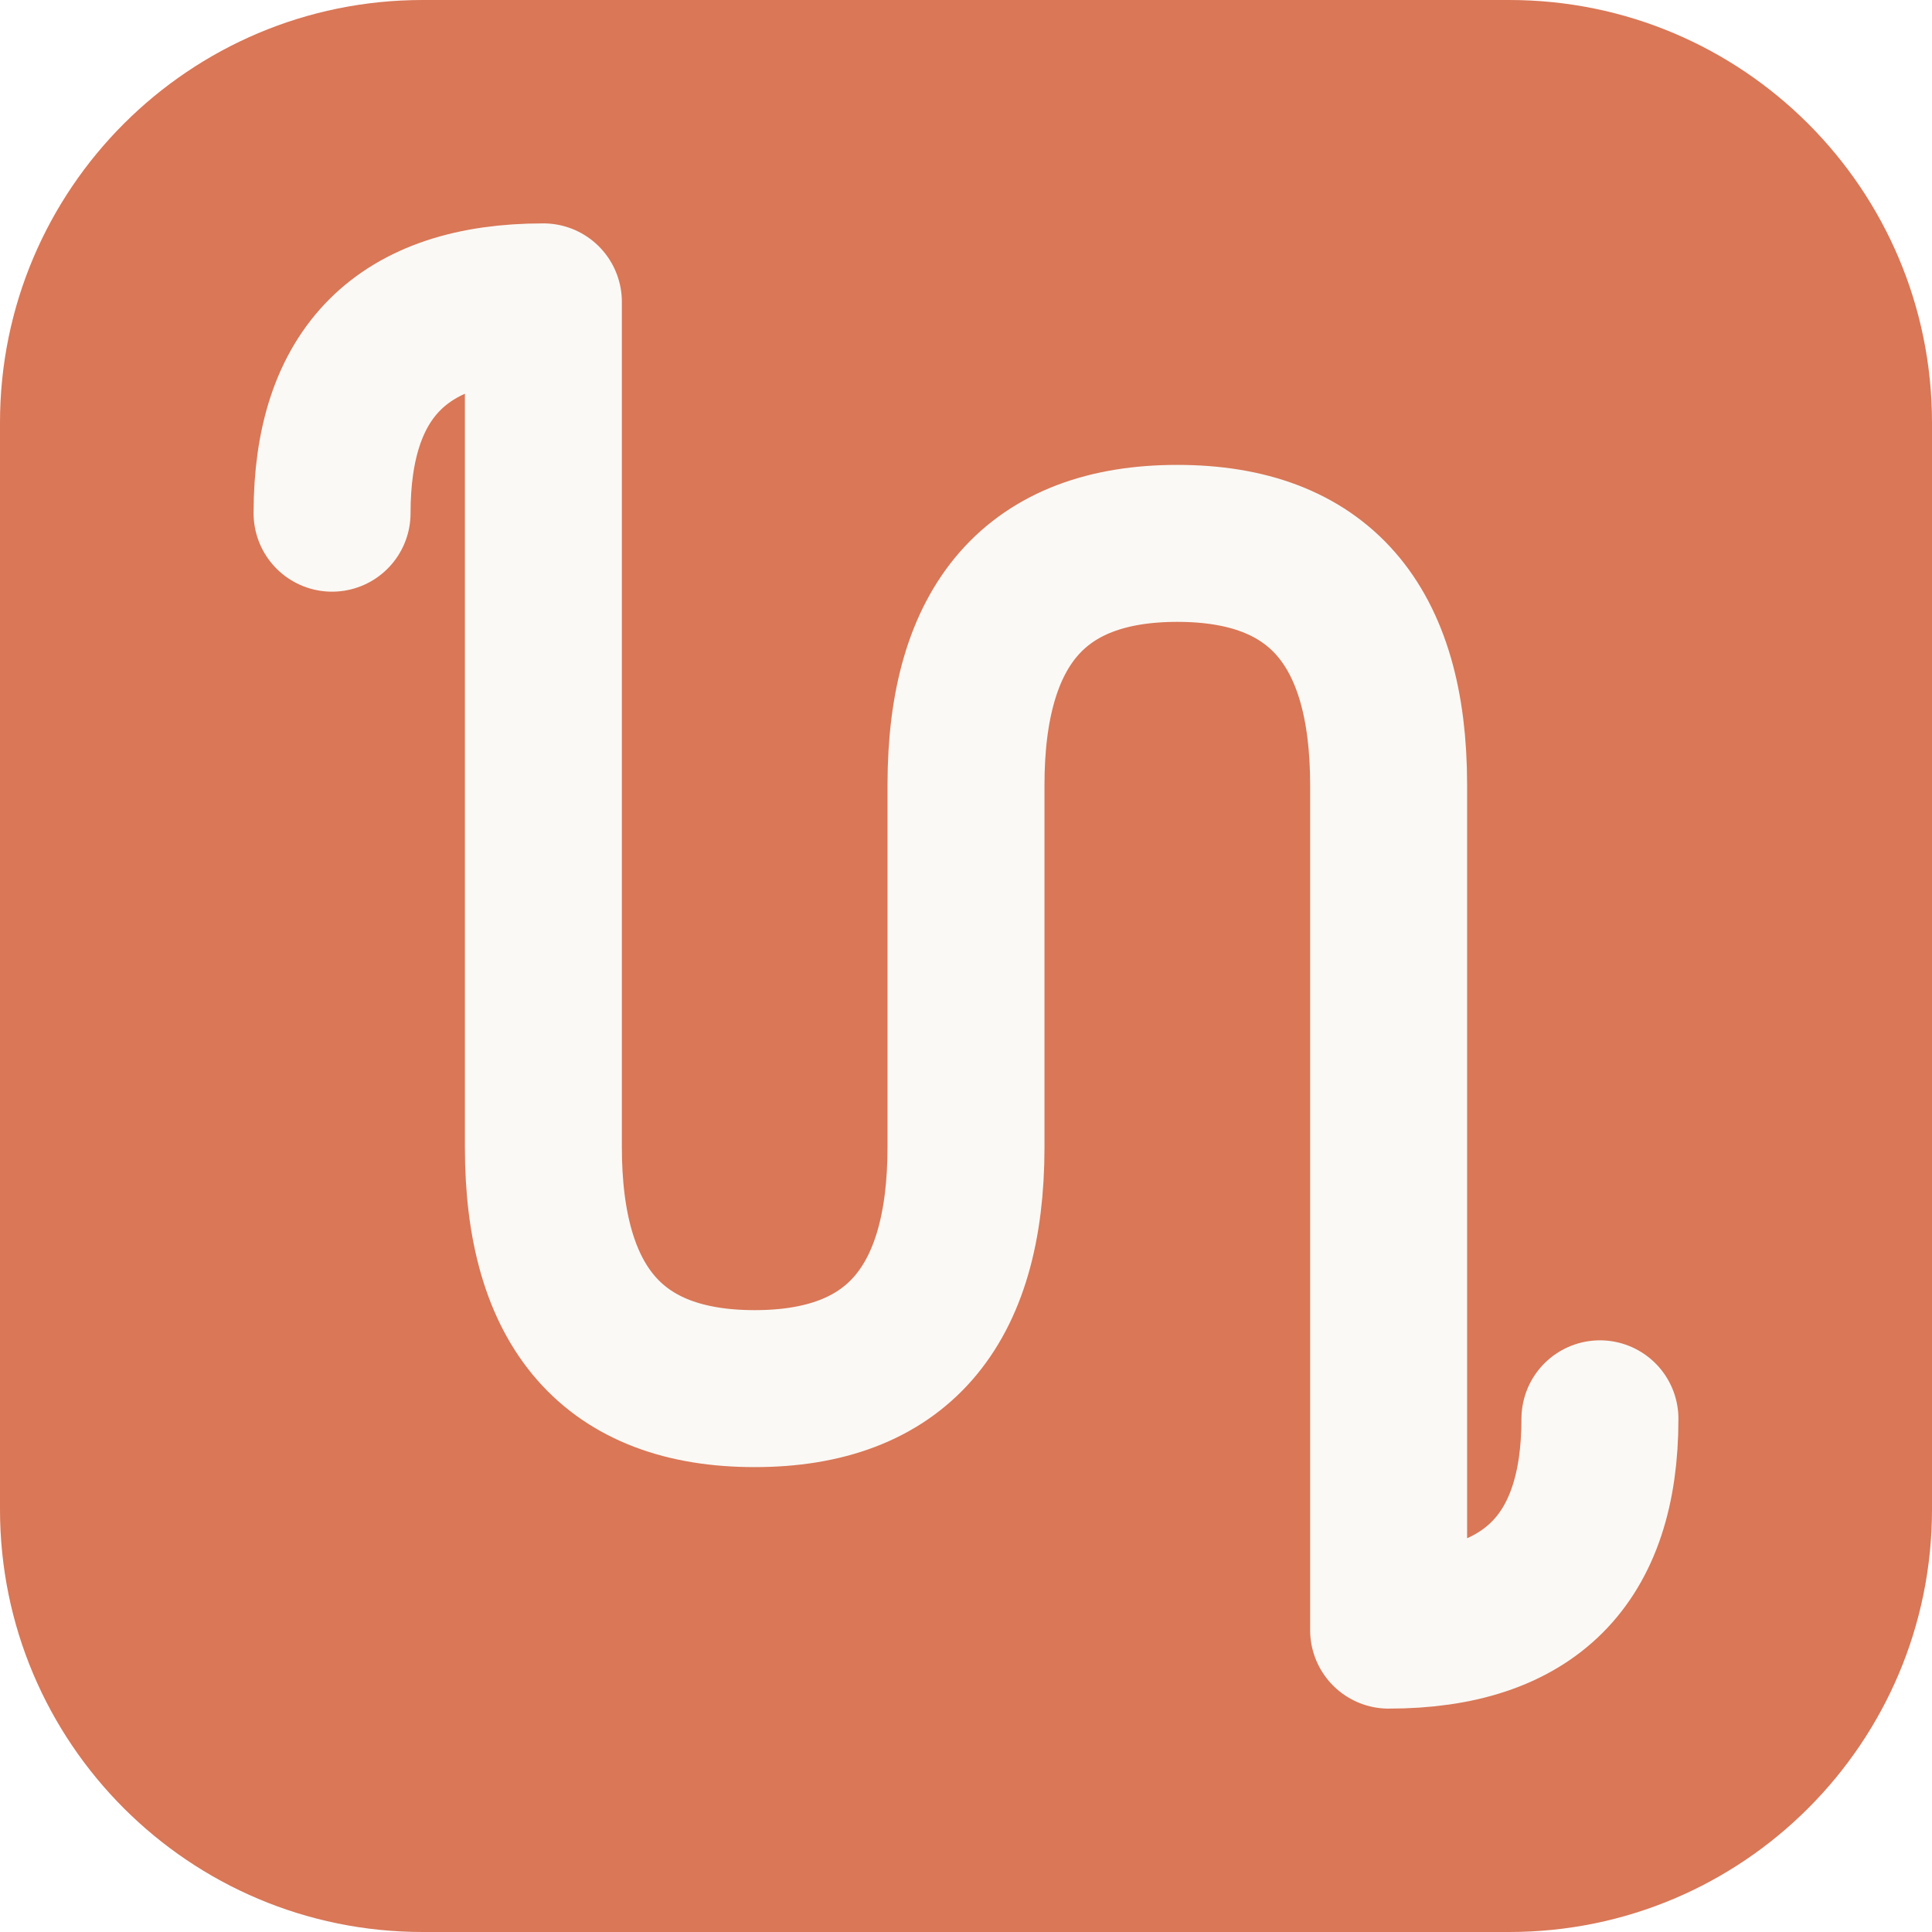
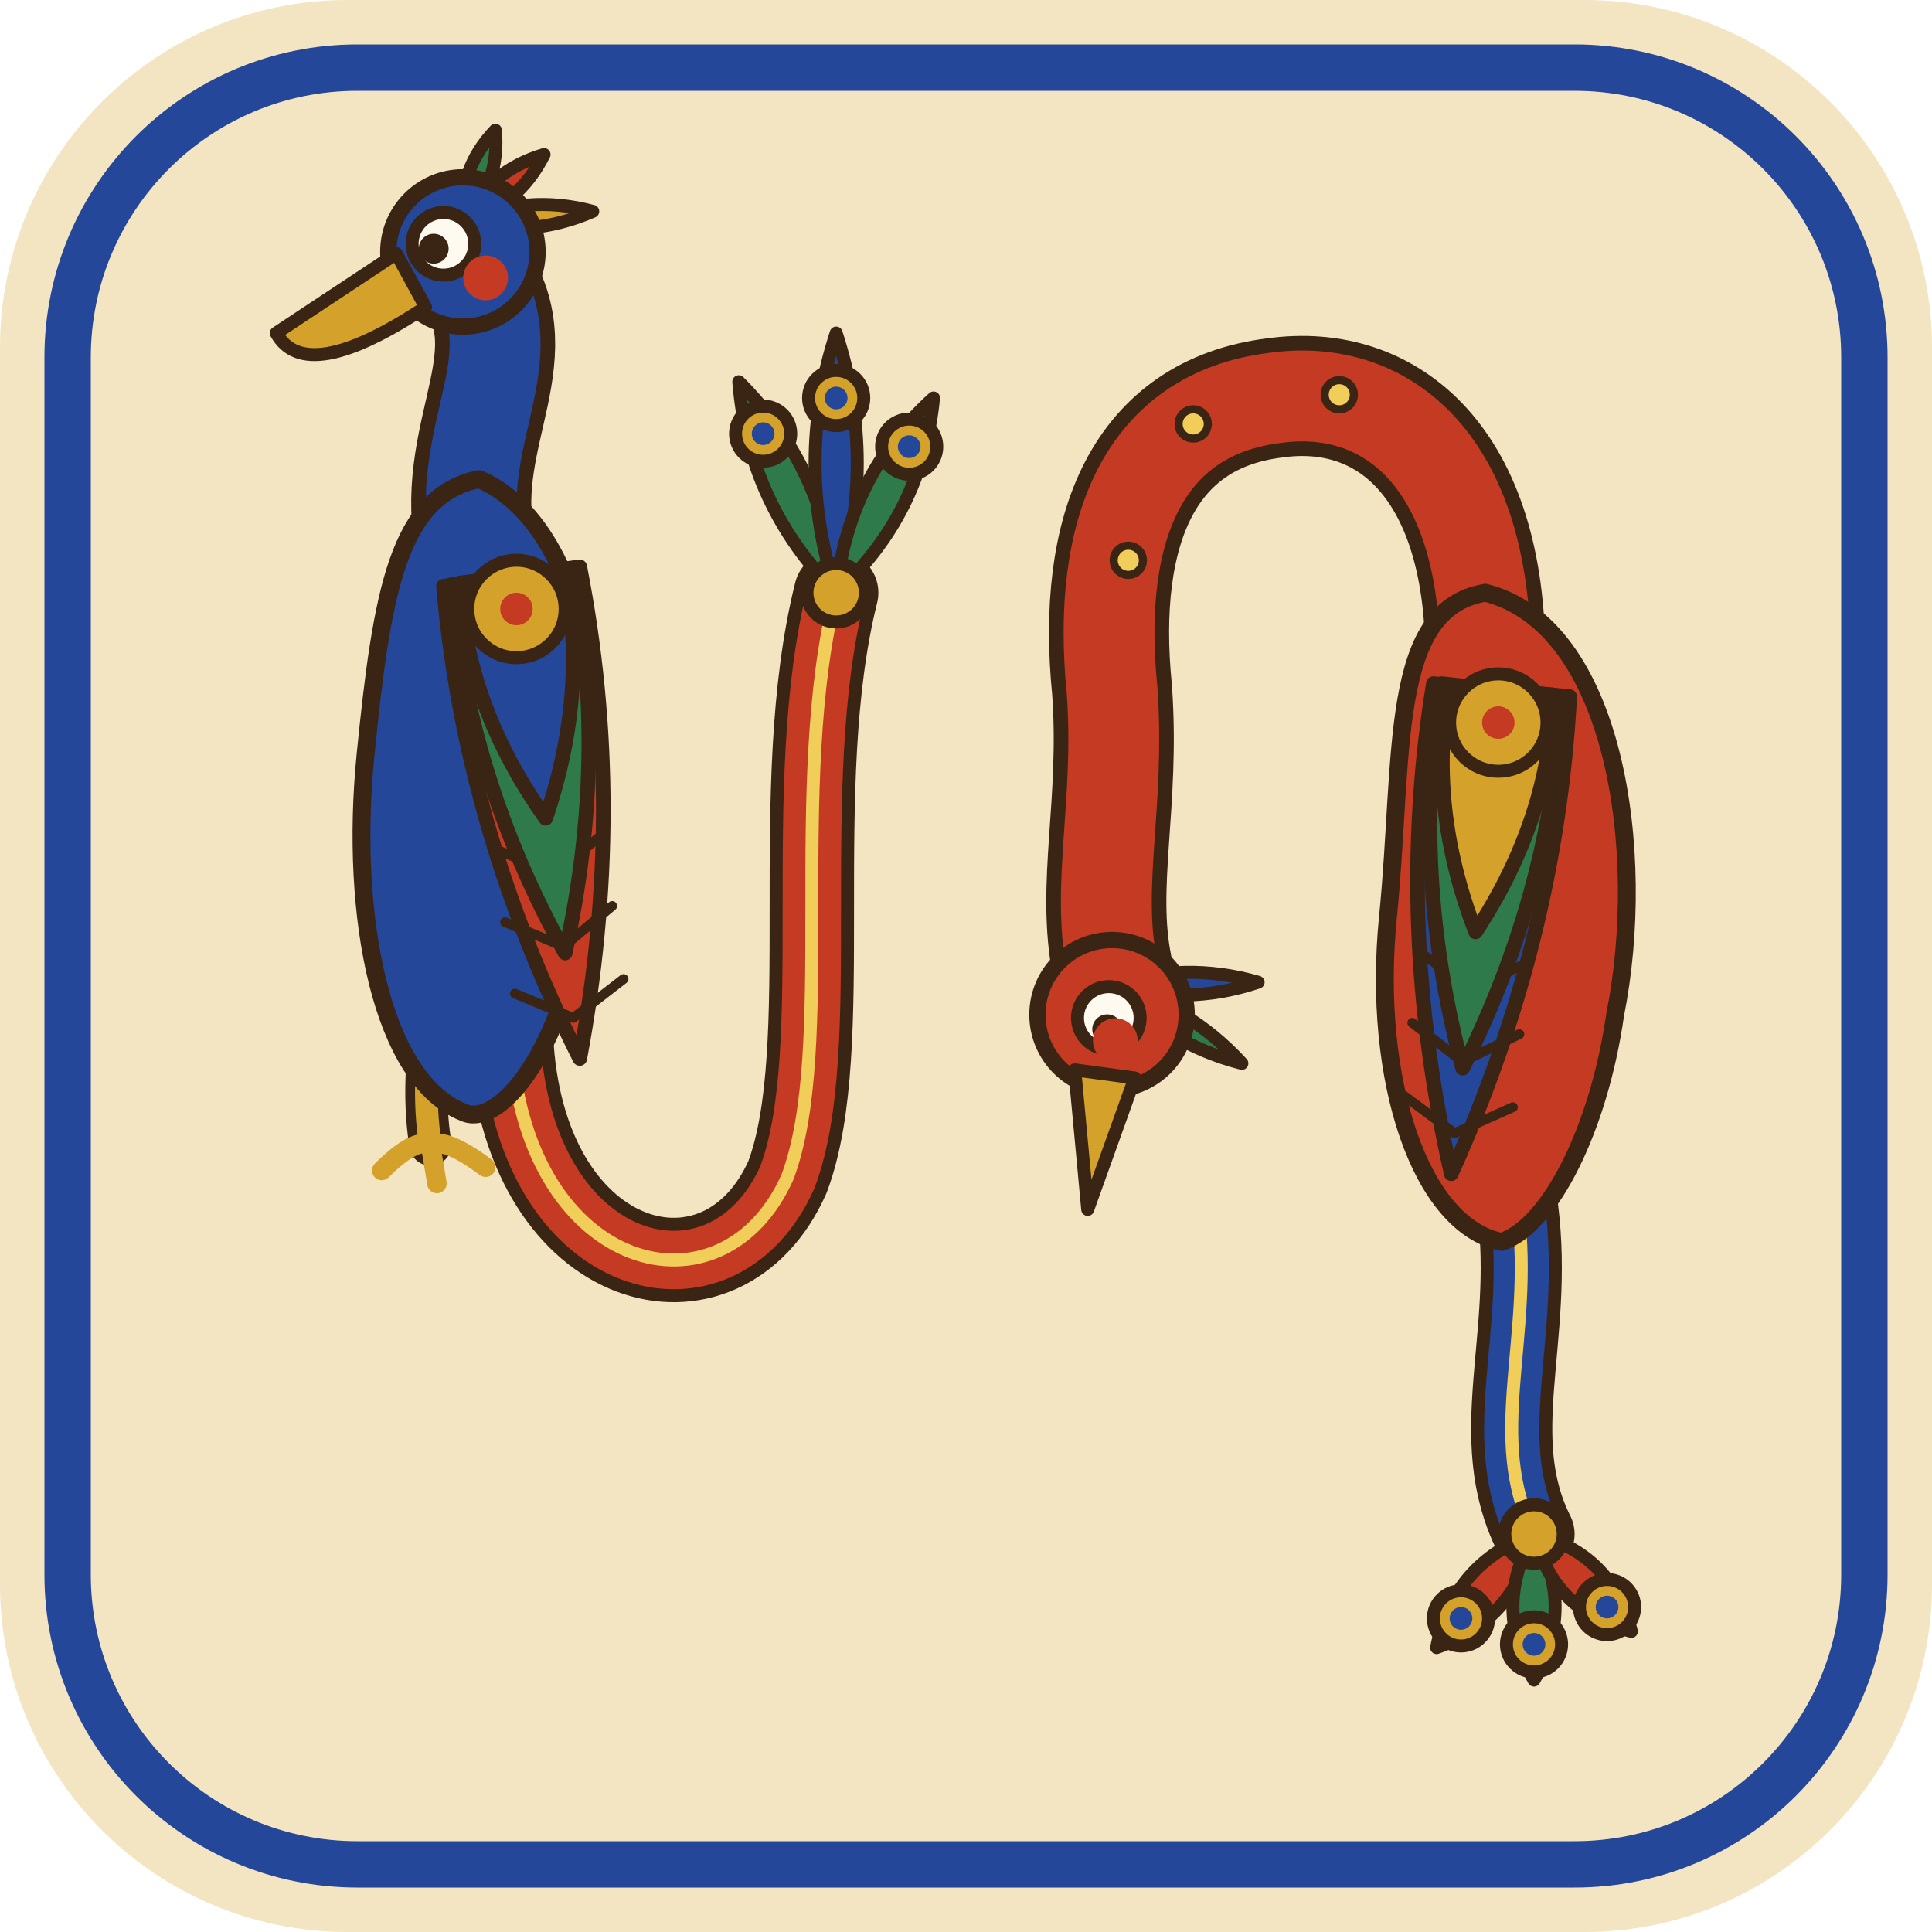
- <svg xmlns="http://www.w3.org/2000/svg" viewBox="0 0 32 32">
-   <rect width="32" height="32" rx="7" fill="#D97757" />
-   <path d="M5.5 8.5Q5.5 5 9 5V19Q9 23 12.5 23   Q16 23 16 19V13Q16 9 19.5 9Q23 9 23 13V27   Q26.5 27 26.5 23.5" fill="none" stroke="#FAF9F5" stroke-width="2.6" stroke-linecap="round" stroke-linejoin="round" />
+ <svg xmlns="http://www.w3.org/2000/svg" viewBox="0 0 100 100">
+   <rect width="100" height="100" rx="18" fill="#f3e4c2" />
+   <rect x="3.5" y="3.5" width="93" height="93" rx="15" fill="none" stroke="#24479a" stroke-width="2.4" />
+   <g transform="translate(9.68 2.12) scale(.84)">
+     <path d="M20 62C21 76 33 79 37 70C40 62 37 46 40 34" fill="none" stroke-linecap="round" stroke-linejoin="round" stroke="#3a2414" stroke-width="5.2" />
+     <path d="M20 62C21 76 33 79 37 70C40 62 37 46 40 34" fill="none" stroke-linecap="round" stroke-linejoin="round" stroke="#c43a22" stroke-width="3.6" />
+     <path d="M20 62C21 76 33 79 37 70C40 62 37 46 40 34" fill="none" stroke-linecap="round" stroke-linejoin="round" stroke="#f1cd5a" stroke-width="0.8" />
+     <path d="M40 34Q39.4 26.4 34 21Q34.6 28.6 40 34Z" fill="#2f7a4b" stroke="#3a2414" stroke-width="0.8" stroke-linejoin="round" />
+     <circle cx="35.5" cy="24.2" r="1.7" fill="#d4a22a" stroke="#3a2414" stroke-width="0.8" />
+     <circle cx="35.5" cy="24.2" r="0.7" fill="#24479a" />
+     <path d="M40 34Q42.6 26.0 40 18Q37.4 26.0 40 34Z" fill="#24479a" stroke="#3a2414" stroke-width="0.8" stroke-linejoin="round" />
+     <circle cx="40.0" cy="22.0" r="1.7" fill="#d4a22a" stroke="#3a2414" stroke-width="0.8" />
+     <circle cx="40.0" cy="22.0" r="0.7" fill="#24479a" />
+     <path d="M40 34Q45.3 29.2 46 22Q40.7 26.8 40 34Z" fill="#2f7a4b" stroke="#3a2414" stroke-width="0.8" stroke-linejoin="round" />
+     <circle cx="44.5" cy="25.0" r="1.7" fill="#d4a22a" stroke="#3a2414" stroke-width="0.8" />
+     <circle cx="44.5" cy="25.0" r="0.7" fill="#24479a" />
+     <circle cx="40.0" cy="34.0" r="1.8" fill="#d4a22a" stroke="#3a2414" stroke-width="0.8" />
+     <path d="M15 61Q14.5 65 15 68" fill="none" stroke-linecap="round" stroke-linejoin="round" stroke="#3a2414" stroke-width="2.6" />
+     <path d="M15 61Q14.5 65 15 68" fill="none" stroke-linecap="round" stroke-linejoin="round" stroke="#d4a22a" stroke-width="1.4" />
+     <path d="M12 69.6Q14 67.6 15 68Q16 67.6 18.4 69.4M15 68     L15.4 70.4" fill="none" stroke-linecap="round" stroke-linejoin="round" stroke="#d4a22a" stroke-width="1.2" />
+     <path d="M18 32C16 25 21 20 18 15" fill="none" stroke-linecap="round" stroke-linejoin="round" stroke="#3a2414" stroke-width="7.4" />
+     <path d="M18 32C16 25 21 20 18 15" fill="none" stroke-linecap="round" stroke-linejoin="round" stroke="#24479a" stroke-width="5.6" />
+     <path d="M18 27C25 30 27 44 24 56C22.5 63 19 67 17 66     C12 64 10 54 11 44C12 34 13 28 18 27Z" fill="#24479a" stroke="#3a2414" stroke-width="1.1" stroke-linejoin="round" />
+     <path d="M24.2 32.4Q27.1 47.2 24.2 62.7Q17.1 48.6 15.8 33.6Z" fill="#c43a22" stroke="#3a2414" stroke-width="0.9" stroke-linejoin="round" />
+     <path d="M25.6 48.9L22.6 51.3L19.0 49.8" fill="none" stroke-linecap="round" stroke-linejoin="round" stroke="#3a2414" stroke-width="0.6" />
+     <path d="M26.2 53.3L23.2 55.8L19.6 54.3" fill="none" stroke-linecap="round" stroke-linejoin="round" stroke="#3a2414" stroke-width="0.6" />
+     <path d="M26.9 57.8L23.8 60.2L20.2 58.7" fill="none" stroke-linecap="round" stroke-linejoin="round" stroke="#3a2414" stroke-width="0.6" />
+     <path d="M23.7 32.5Q26.0 44.0 23.3 56.2Q17.2 45.2 16.3 33.5Z" fill="#2f7a4b" stroke="#3a2414" stroke-width="0.9" stroke-linejoin="round" />
+     <path d="M23.2 32.6Q24.8 39.9 22.1 47.9Q17.2 41.0 16.8 33.4Z" fill="#24479a" stroke="#3a2414" stroke-width="0.9" stroke-linejoin="round" />
+     <circle cx="20.3" cy="35.0" r="3" fill="#d4a22a" stroke="#3a2414" stroke-width="0.8" />
+     <circle cx="20.3" cy="35.0" r="1" fill="#c43a22" />
+     <path d="M17 11.16Q20.4 10.2 22 7Q18.6 8.0 17 11.16Z" fill="#c43a22" stroke="#3a2414" stroke-width="0.8" stroke-linejoin="round" />
+     <path d="M17 11.16Q21.1 12.2 25 10.5Q20.9 9.4 17 11.16Z" fill="#d4a22a" stroke="#3a2414" stroke-width="0.8" stroke-linejoin="round" />
+     <path d="M17 11.16Q19.3 8.8 19 5.5Q16.7 7.9 17 11.16Z" fill="#2f7a4b" stroke="#3a2414" stroke-width="0.8" stroke-linejoin="round" />
+     <circle cx="17.0" cy="13.0" r="4.6" fill="#24479a" stroke="#3a2414" stroke-width="1" />
+     <path d="M14.7 16.4Q7.3 21.3 5.5 18.0L12.9 13.1Z" fill="#d4a22a" stroke="#3a2414" stroke-width="0.8" stroke-linejoin="round" />
+     <circle cx="15.8" cy="12.5" r="1.93" fill="#fffaf0" stroke="#3a2414" stroke-width="0.8" />
+     <circle cx="15.2" cy="12.8" r="0.92" fill="#3a2414" />
+     <circle cx="18.4" cy="14.6" r="1.38" fill="#c43a22" />
+     <path d="M82 72C83 80 80 86 83 92" fill="none" stroke-linecap="round" stroke-linejoin="round" stroke="#3a2414" stroke-width="5.0" />
+     <path d="M82 72C83 80 80 86 83 92" fill="none" stroke-linecap="round" stroke-linejoin="round" stroke="#24479a" stroke-width="3.4" />
+     <path d="M82 72C83 80 80 86 83 92" fill="none" stroke-linecap="round" stroke-linejoin="round" stroke="#f1cd5a" stroke-width="0.8" />
+     <path d="M83 92Q78.0 93.8 77 99Q82.0 97.2 83 92Z" fill="#c43a22" stroke="#3a2414" stroke-width="0.8" stroke-linejoin="round" />
+     <circle cx="78.5" cy="97.2" r="1.7" fill="#d4a22a" stroke="#3a2414" stroke-width="0.8" />
+     <circle cx="78.5" cy="97.2" r="0.7" fill="#24479a" />
+     <path d="M83 92Q80.4 96.5 83 101Q85.6 96.5 83 92Z" fill="#2f7a4b" stroke="#3a2414" stroke-width="0.8" stroke-linejoin="round" />
+     <circle cx="83.0" cy="98.8" r="1.7" fill="#d4a22a" stroke="#3a2414" stroke-width="0.8" />
+     <circle cx="83.0" cy="98.8" r="0.7" fill="#24479a" />
+     <path d="M83 92Q84.2 96.8 89 98Q87.8 93.2 83 92Z" fill="#c43a22" stroke="#3a2414" stroke-width="0.8" stroke-linejoin="round" />
+     <circle cx="87.5" cy="96.5" r="1.7" fill="#d4a22a" stroke="#3a2414" stroke-width="0.8" />
+     <circle cx="87.5" cy="96.5" r="0.7" fill="#24479a" />
+     <circle cx="83.0" cy="92.0" r="1.8" fill="#d4a22a" stroke="#3a2414" stroke-width="0.8" />
+     <path d="M80 38C80 26 74 21 67 22C59 23 56 30 57 40     C57.5 47 56 52 57 57" fill="none" stroke-linecap="round" stroke-linejoin="round" stroke="#3a2414" stroke-width="7.4" />
+     <path d="M80 38C80 26 74 21 67 22C59 23 56 30 57 40     C57.5 47 56 52 57 57" fill="none" stroke-linecap="round" stroke-linejoin="round" stroke="#c43a22" stroke-width="5.6" />
+     <circle cx="62.0" cy="23.6" r="0.9" fill="#f1cd5a" stroke="#3a2414" stroke-width="0.5" />
+     <circle cx="71.0" cy="21.8" r="0.9" fill="#f1cd5a" stroke="#3a2414" stroke-width="0.5" />
+     <circle cx="58.0" cy="32.0" r="0.9" fill="#f1cd5a" stroke="#3a2414" stroke-width="0.5" />
+     <path d="M80 34C88 36 90 50 88 60C87 67 84 73 81 74C76      73 73 64 74 54C75 44 74 35 80 34Z" fill="#c43a22" stroke="#3a2414" stroke-width="1.1" stroke-linejoin="round" />
+     <path d="M85.2 40.4Q84.4 55.4 77.9 69.8Q74.4 54.4 76.8 39.6Z" fill="#24479a" stroke="#3a2414" stroke-width="0.9" stroke-linejoin="round" />
+     <path d="M82.6 56.8L79.1 58.4L75.9 56.1" fill="none" stroke-linecap="round" stroke-linejoin="round" stroke="#3a2414" stroke-width="0.6" />
+     <path d="M82.1 61.2L78.6 62.9L75.5 60.5" fill="none" stroke-linecap="round" stroke-linejoin="round" stroke="#3a2414" stroke-width="0.6" />
+     <path d="M81.7 65.7L78.1 67.3L75.0 65.0" fill="none" stroke-linecap="round" stroke-linejoin="round" stroke="#3a2414" stroke-width="0.6" />
+     <path d="M84.7 40.4Q84.2 52.1 78.6 63.3Q75.4 51.2 77.3 39.6Z" fill="#2f7a4b" stroke="#3a2414" stroke-width="0.9" stroke-linejoin="round" />
+     <path d="M84.2 40.3Q84.0 47.9 79.4 54.9Q76.4 47.1 77.8 39.7Z" fill="#d4a22a" stroke="#3a2414" stroke-width="0.9" stroke-linejoin="round" />
+     <circle cx="80.8" cy="42.0" r="3" fill="#d4a22a" stroke="#3a2414" stroke-width="0.8" />
+     <circle cx="80.8" cy="42.0" r="1" fill="#c43a22" />
+     <path d="M57 58.16Q61.5 59.5 66 58Q61.5 56.7 57 58.16Z" fill="#24479a" stroke="#3a2414" stroke-width="0.8" stroke-linejoin="round" />
+     <path d="M57 58.16Q60.3 61.8 65 63Q61.7 59.4 57 58.16Z" fill="#2f7a4b" stroke="#3a2414" stroke-width="0.8" stroke-linejoin="round" />
+     <circle cx="57.0" cy="60.0" r="4.6" fill="#c43a22" stroke="#3a2414" stroke-width="1" />
+     <path d="M58.4 63.9L55.5 72.0L54.7 63.4Z" fill="#d4a22a" stroke="#3a2414" stroke-width="0.8" stroke-linejoin="round" />
+     <circle cx="56.8" cy="60.2" r="1.93" fill="#fffaf0" stroke="#3a2414" stroke-width="0.8" />
+     <circle cx="56.7" cy="60.9" r="0.92" fill="#3a2414" />
+     <circle cx="57.2" cy="61.6" r="1.38" fill="#c43a22" />
+   </g>
</svg>
